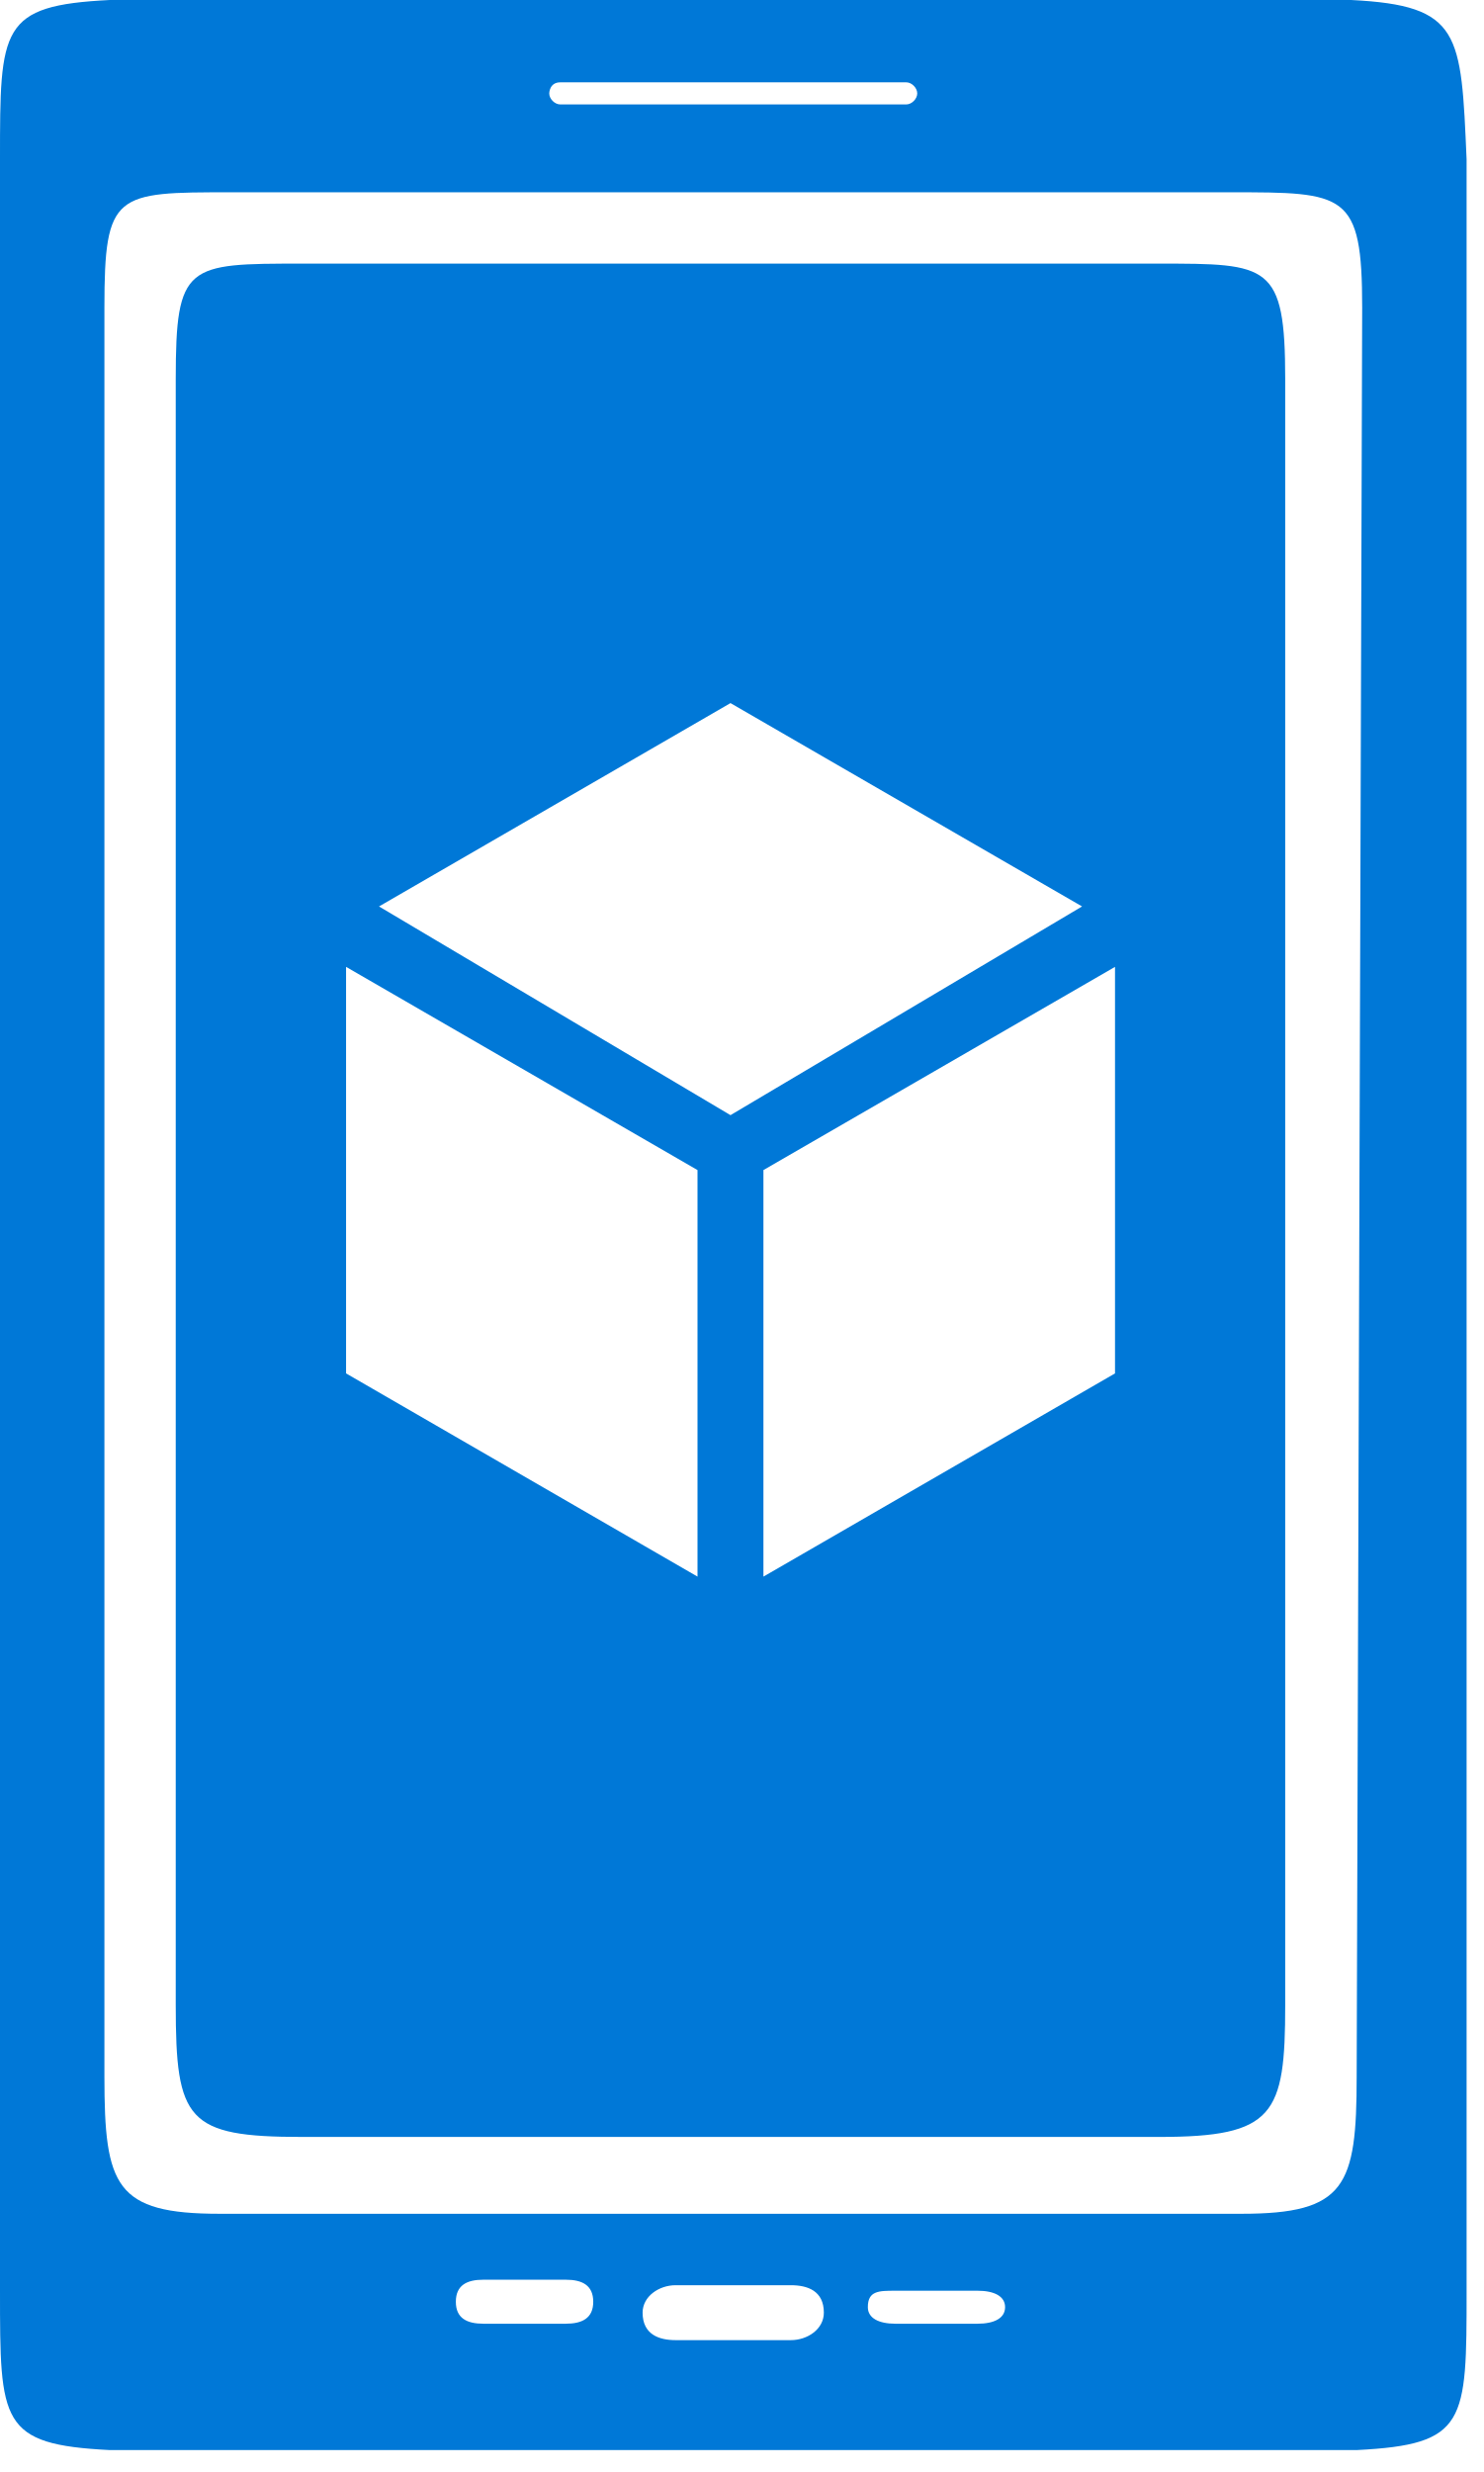
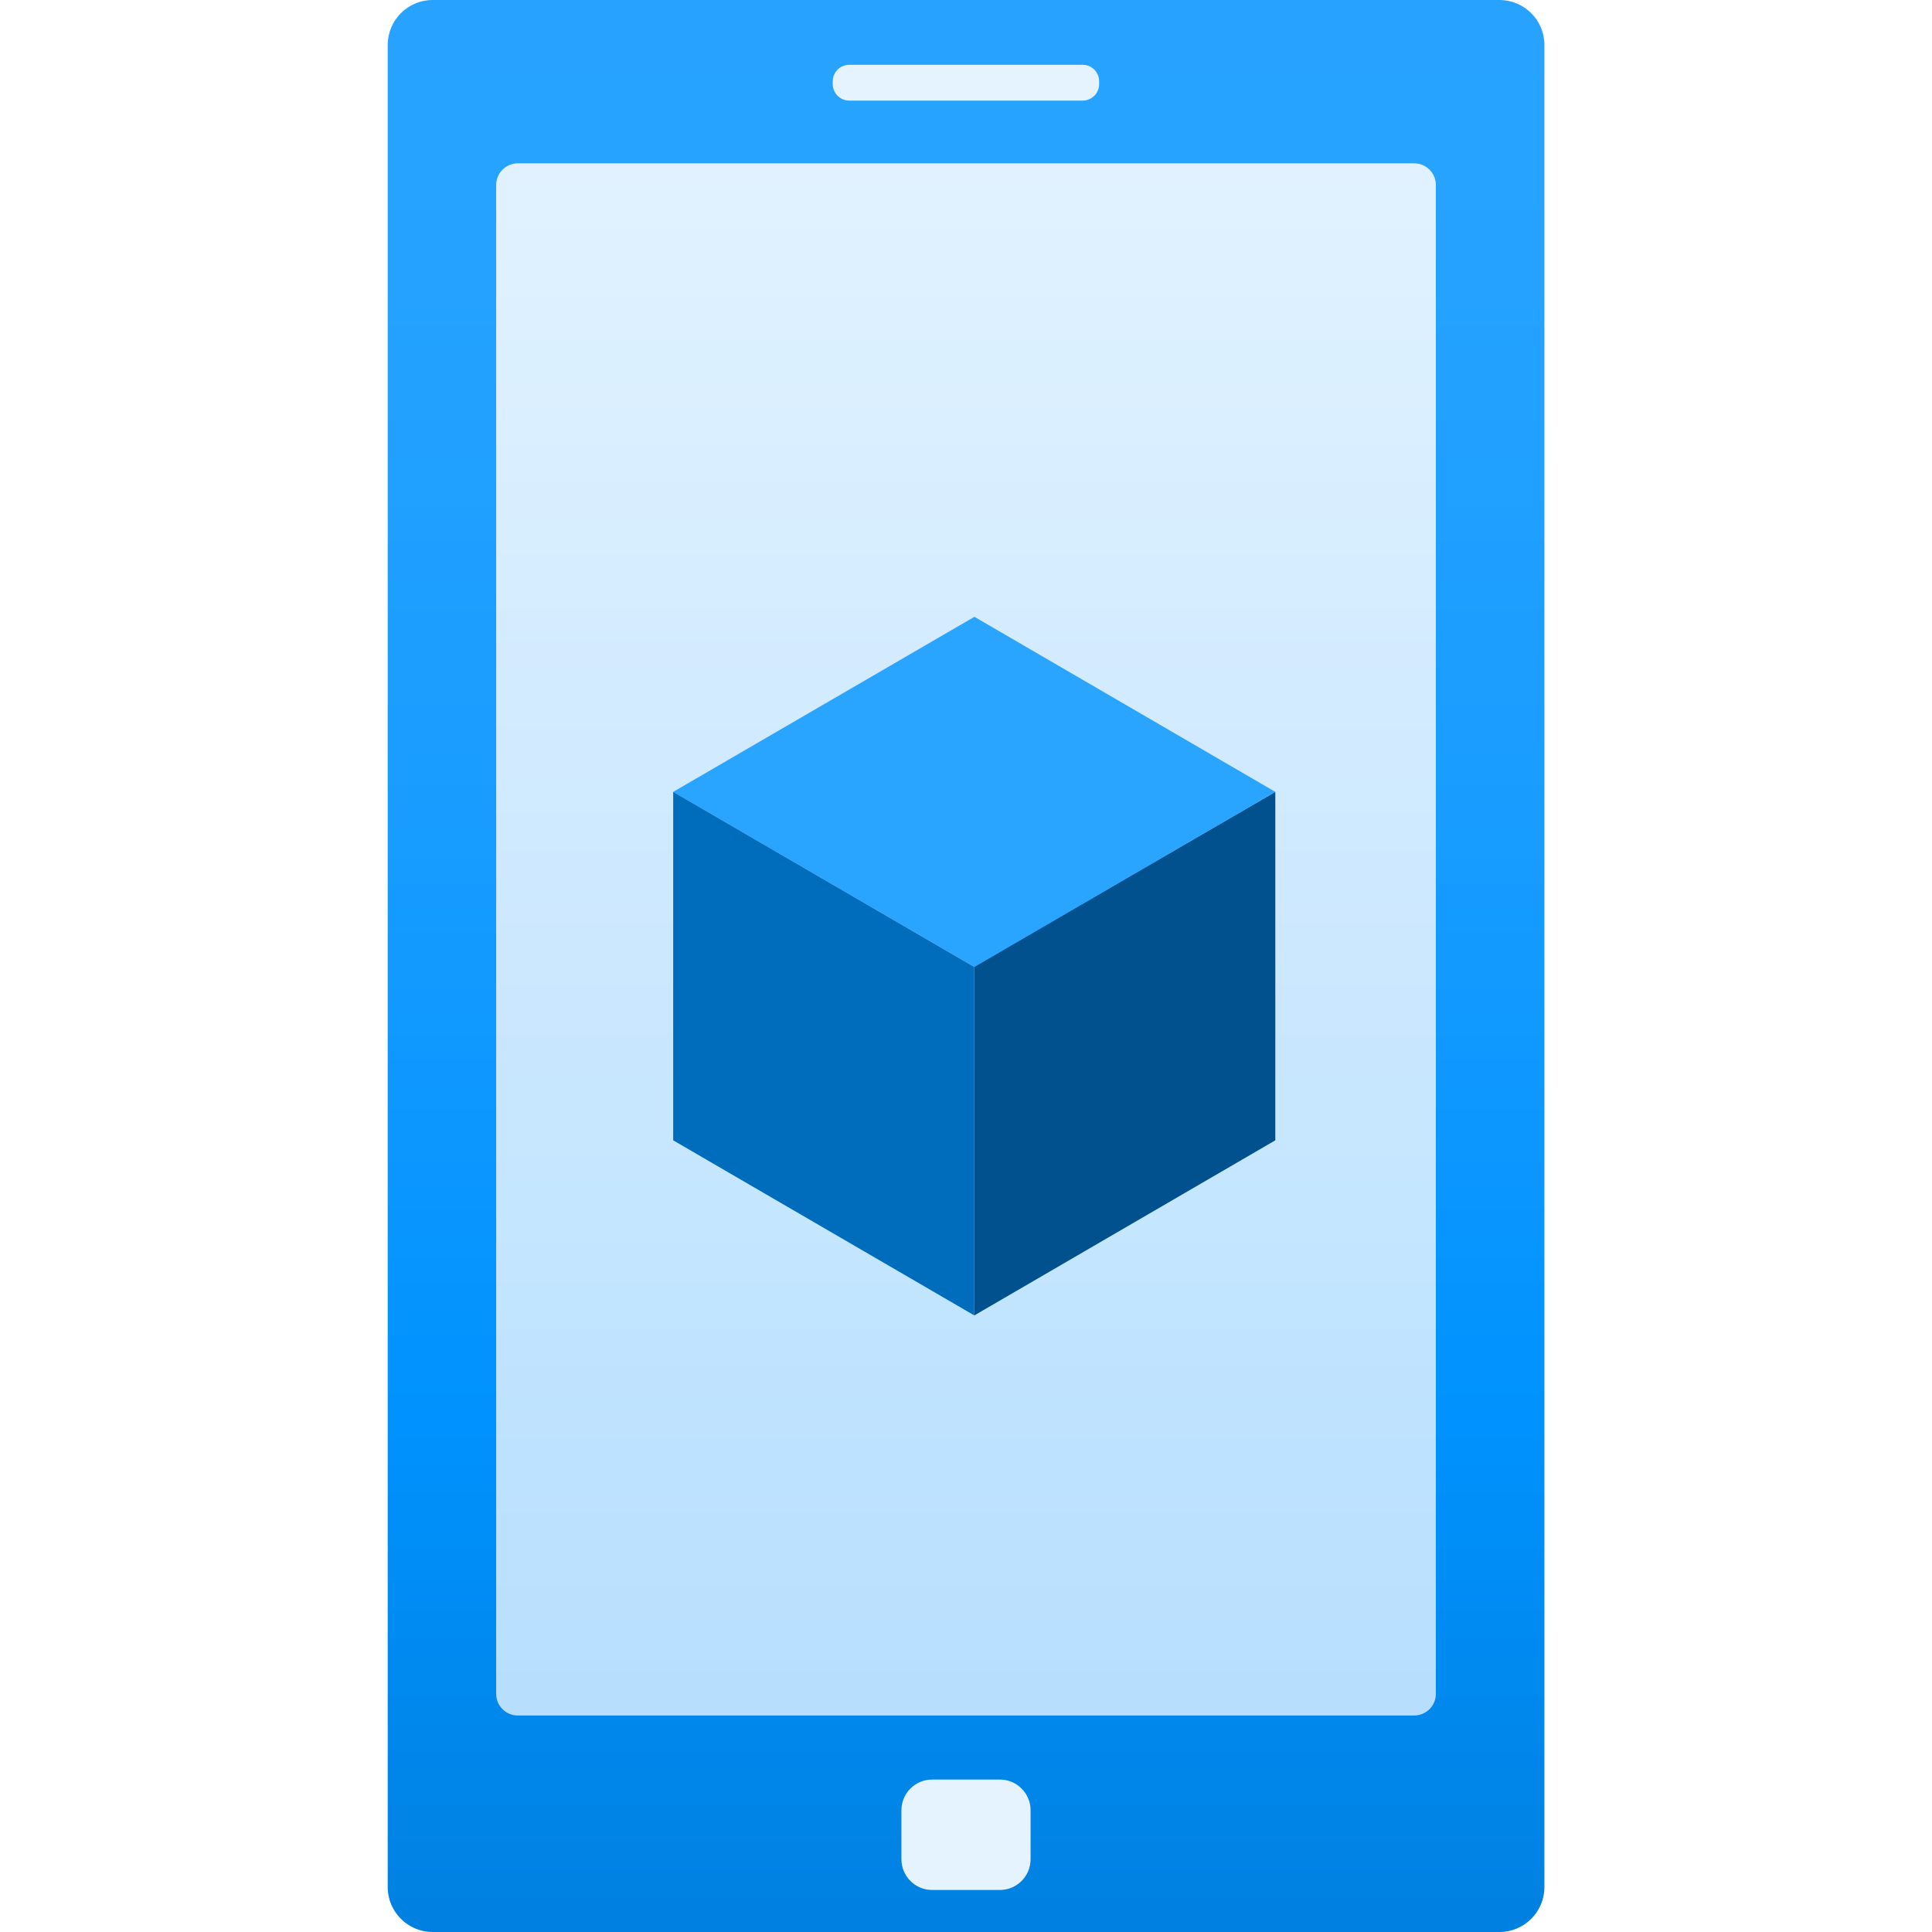
- <svg xmlns="http://www.w3.org/2000/svg" width="42pt" height="70pt" viewBox="0 0 42 70" version="1.1">
+ <svg xmlns="http://www.w3.org/2000/svg" xmlns:xlink="http://www.w3.org/1999/xlink" width="70pt" height="70pt" viewBox="0 0 70 70" version="1.1">
+   <defs>
+     <linearGradient id="linear0" gradientUnits="userSpaceOnUse" x1="9" y1="22.81" x2="9" y2="-2.491" gradientTransform="matrix(3.888889,0,0,3.888889,0,0)">
+       <stop offset="0" style="stop-color:rgb(0,108,188);stop-opacity:1;" />
+       <stop offset="0.165" style="stop-color:rgb(0,126,220);stop-opacity:1;" />
+       <stop offset="0.378" style="stop-color:rgb(0,146,254);stop-opacity:1;" />
+       <stop offset="0.59" style="stop-color:rgb(23,156,255);stop-opacity:1;" />
+       <stop offset="0.799" style="stop-color:rgb(37,162,255);stop-opacity:1;" />
+       <stop offset="1" style="stop-color:rgb(41,164,255);stop-opacity:1;" />
+     </linearGradient>
+     <filter id="alpha" filterUnits="objectBoundingBox" x="0%" y="0%" width="100%" height="100%">
+       <feColorMatrix type="matrix" in="SourceGraphic" values="0 0 0 0 1 0 0 0 0 1 0 0 0 0 1 0 0 0 1 0" />
+     </filter>
+     <mask id="mask0">
+       <g filter="url(#alpha)">
+         <rect x="0" y="0" width="70" height="70" style="fill:rgb(0,0,0);fill-opacity:0.902;stroke:none;" />
+       </g>
+     </mask>
+     <linearGradient id="linear1" gradientUnits="userSpaceOnUse" x1="9" y1="15.982" x2="9" y2="1.522" gradientTransform="matrix(3.888889,0,0,3.888889,0,0)">
+       <stop offset="0" style="stop-color:rgb(203,232,255);stop-opacity:1;" />
+       <stop offset="0.997" style="stop-color:rgb(245,250,255);stop-opacity:1;" />
+     </linearGradient>
+     <clipPath id="clip1">
+       <rect x="0" y="0" width="70" height="70" />
+     </clipPath>
+     <g id="surface5" clip-path="url(#clip1)">
+       <path style=" stroke:none;fill-rule:nonzero;fill:url(#linear1);" d="M 18.762 5.918 L 51.238 5.918 C 51.672 5.918 52.023 6.27 52.023 6.699 L 52.023 61.375 C 52.023 61.805 51.672 62.156 51.238 62.156 L 18.762 62.156 C 18.328 62.156 17.977 61.805 17.977 61.375 L 17.977 6.699 C 17.977 6.27 18.328 5.918 18.762 5.918 Z M 18.762 5.918 " />
+     </g>
+   </defs>
  <g id="surface1">
-     <path style=" stroke:none;fill-rule:nonzero;fill:rgb(0%,47.059%,84.314%);fill-opacity:1;" d="M 38.266 0 L 3.109 0 C 0 0.156 0 0.777 0 4.512 L 0 64.867 C 0 68.602 0 69.223 3.109 69.379 C 3.109 69.379 4.043 69.379 4.199 69.379 L 37.332 69.379 C 37.488 69.379 38.422 69.379 38.422 69.379 C 41.535 69.223 41.535 68.602 41.535 64.867 L 41.535 4.512 C 41.379 0.934 41.379 0.156 38.266 0 Z M 15.867 2.332 L 25.668 2.332 C 25.82 2.332 25.977 2.488 25.977 2.645 C 25.977 2.801 25.82 2.957 25.668 2.957 L 15.867 2.957 C 15.711 2.957 15.555 2.801 15.555 2.645 C 15.555 2.645 15.555 2.332 15.867 2.332 Z M 16.023 65.801 L 13.688 65.801 C 13.223 65.801 12.91 65.645 12.91 65.18 C 12.91 64.711 13.223 64.555 13.688 64.555 L 16.023 64.555 C 16.488 64.555 16.801 64.711 16.801 65.18 C 16.801 65.645 16.488 65.801 16.023 65.801 Z M 22.398 66.266 L 19.133 66.266 C 18.668 66.266 18.199 66.109 18.199 65.488 C 18.199 65.023 18.668 64.711 19.133 64.711 L 22.398 64.711 C 22.867 64.711 23.332 64.867 23.332 65.488 C 23.332 65.957 22.867 66.266 22.398 66.266 Z M 27.688 65.801 L 25.355 65.801 C 24.891 65.801 24.578 65.645 24.578 65.332 C 24.578 64.867 24.891 64.867 25.355 64.867 L 27.688 64.867 C 28.156 64.867 28.465 65.023 28.465 65.332 C 28.465 65.645 28.156 65.801 27.688 65.801 Z M 38.422 58.801 C 38.422 61.91 38.109 62.688 35.156 62.688 L 6.223 62.688 C 3.266 62.688 2.957 61.91 2.957 58.801 L 2.957 8.711 C 2.957 5.445 3.266 5.445 6.535 5.445 L 34.844 5.445 C 38.109 5.445 38.578 5.445 38.578 8.711 Z M 38.422 58.801 " />
-     <path style=" stroke:none;fill-rule:nonzero;fill:rgb(0%,47.059%,84.314%);fill-opacity:1;" d="M 36.398 10.734 C 36.398 7.465 35.934 7.465 32.82 7.465 L 8.555 7.465 C 5.289 7.465 4.977 7.465 4.977 10.734 L 4.977 56.777 C 4.977 60.043 5.289 60.512 8.555 60.512 L 32.82 60.512 C 36.09 60.512 36.398 59.891 36.398 56.777 Z M 19.754 44.645 L 9.801 38.891 L 9.801 27.379 L 19.754 33.133 Z M 10.734 25.668 L 20.688 19.91 L 30.645 25.668 L 20.688 31.578 Z M 31.578 38.891 L 21.621 44.645 L 21.621 33.133 L 31.578 27.379 Z M 31.578 38.891 " />
+     <path style=" stroke:none;fill-rule:nonzero;fill:url(#linear0);" d="M 15.676 0 L 54.328 0 C 55.227 0 55.957 0.73 55.957 1.629 L 55.957 68.371 C 55.957 69.27 55.227 70 54.328 70 L 15.676 70 C 14.777 70 14.047 69.27 14.047 68.371 L 14.047 1.629 C 14.047 0.73 14.777 0 15.676 0 Z M 15.676 0 " />
+     <path style=" stroke:none;fill-rule:nonzero;fill:rgb(229,243,255);fill-opacity:1;" d="M 30.77 2.348 L 39.227 2.348 C 39.559 2.348 39.824 2.617 39.824 2.949 L 39.824 3.047 C 39.824 3.375 39.559 3.645 39.227 3.645 L 30.77 3.645 C 30.438 3.645 30.172 3.375 30.172 3.047 L 30.172 2.949 C 30.172 2.617 30.438 2.348 30.77 2.348 Z M 30.77 2.348 " />
+     <use xlink:href="#surface5" mask="url(#mask0)" />
+     <path style=" stroke:none;fill-rule:nonzero;fill:rgb(229,243,255);fill-opacity:1;" d="M 33.77 64.477 L 36.23 64.477 C 36.844 64.477 37.34 64.977 37.34 65.59 L 37.34 67.363 C 37.34 67.977 36.844 68.477 36.23 68.477 L 33.77 68.477 C 33.156 68.477 32.66 67.977 32.66 67.363 L 32.66 65.59 C 32.66 64.977 33.156 64.477 33.77 64.477 Z M 33.77 64.477 " />
+     <path style=" stroke:none;fill-rule:nonzero;fill:rgb(0,81,142);fill-opacity:1;" d="M 46.207 28.691 L 46.207 41.316 L 35.301 47.66 L 35.301 35.016 Z M 46.207 28.691 " />
+     <path style=" stroke:none;fill-rule:nonzero;fill:rgb(41,164,255);fill-opacity:1;" d="M 46.207 28.691 L 35.305 35.035 L 24.391 28.691 L 35.305 22.348 Z M 46.207 28.691 " />
+     <path style=" stroke:none;fill-rule:nonzero;fill:rgb(0,108,188);fill-opacity:1;" d="M 35.301 35.035 L 35.301 47.66 L 24.391 41.316 L 24.391 28.691 Z M 35.301 35.035 " />
  </g>
</svg>
